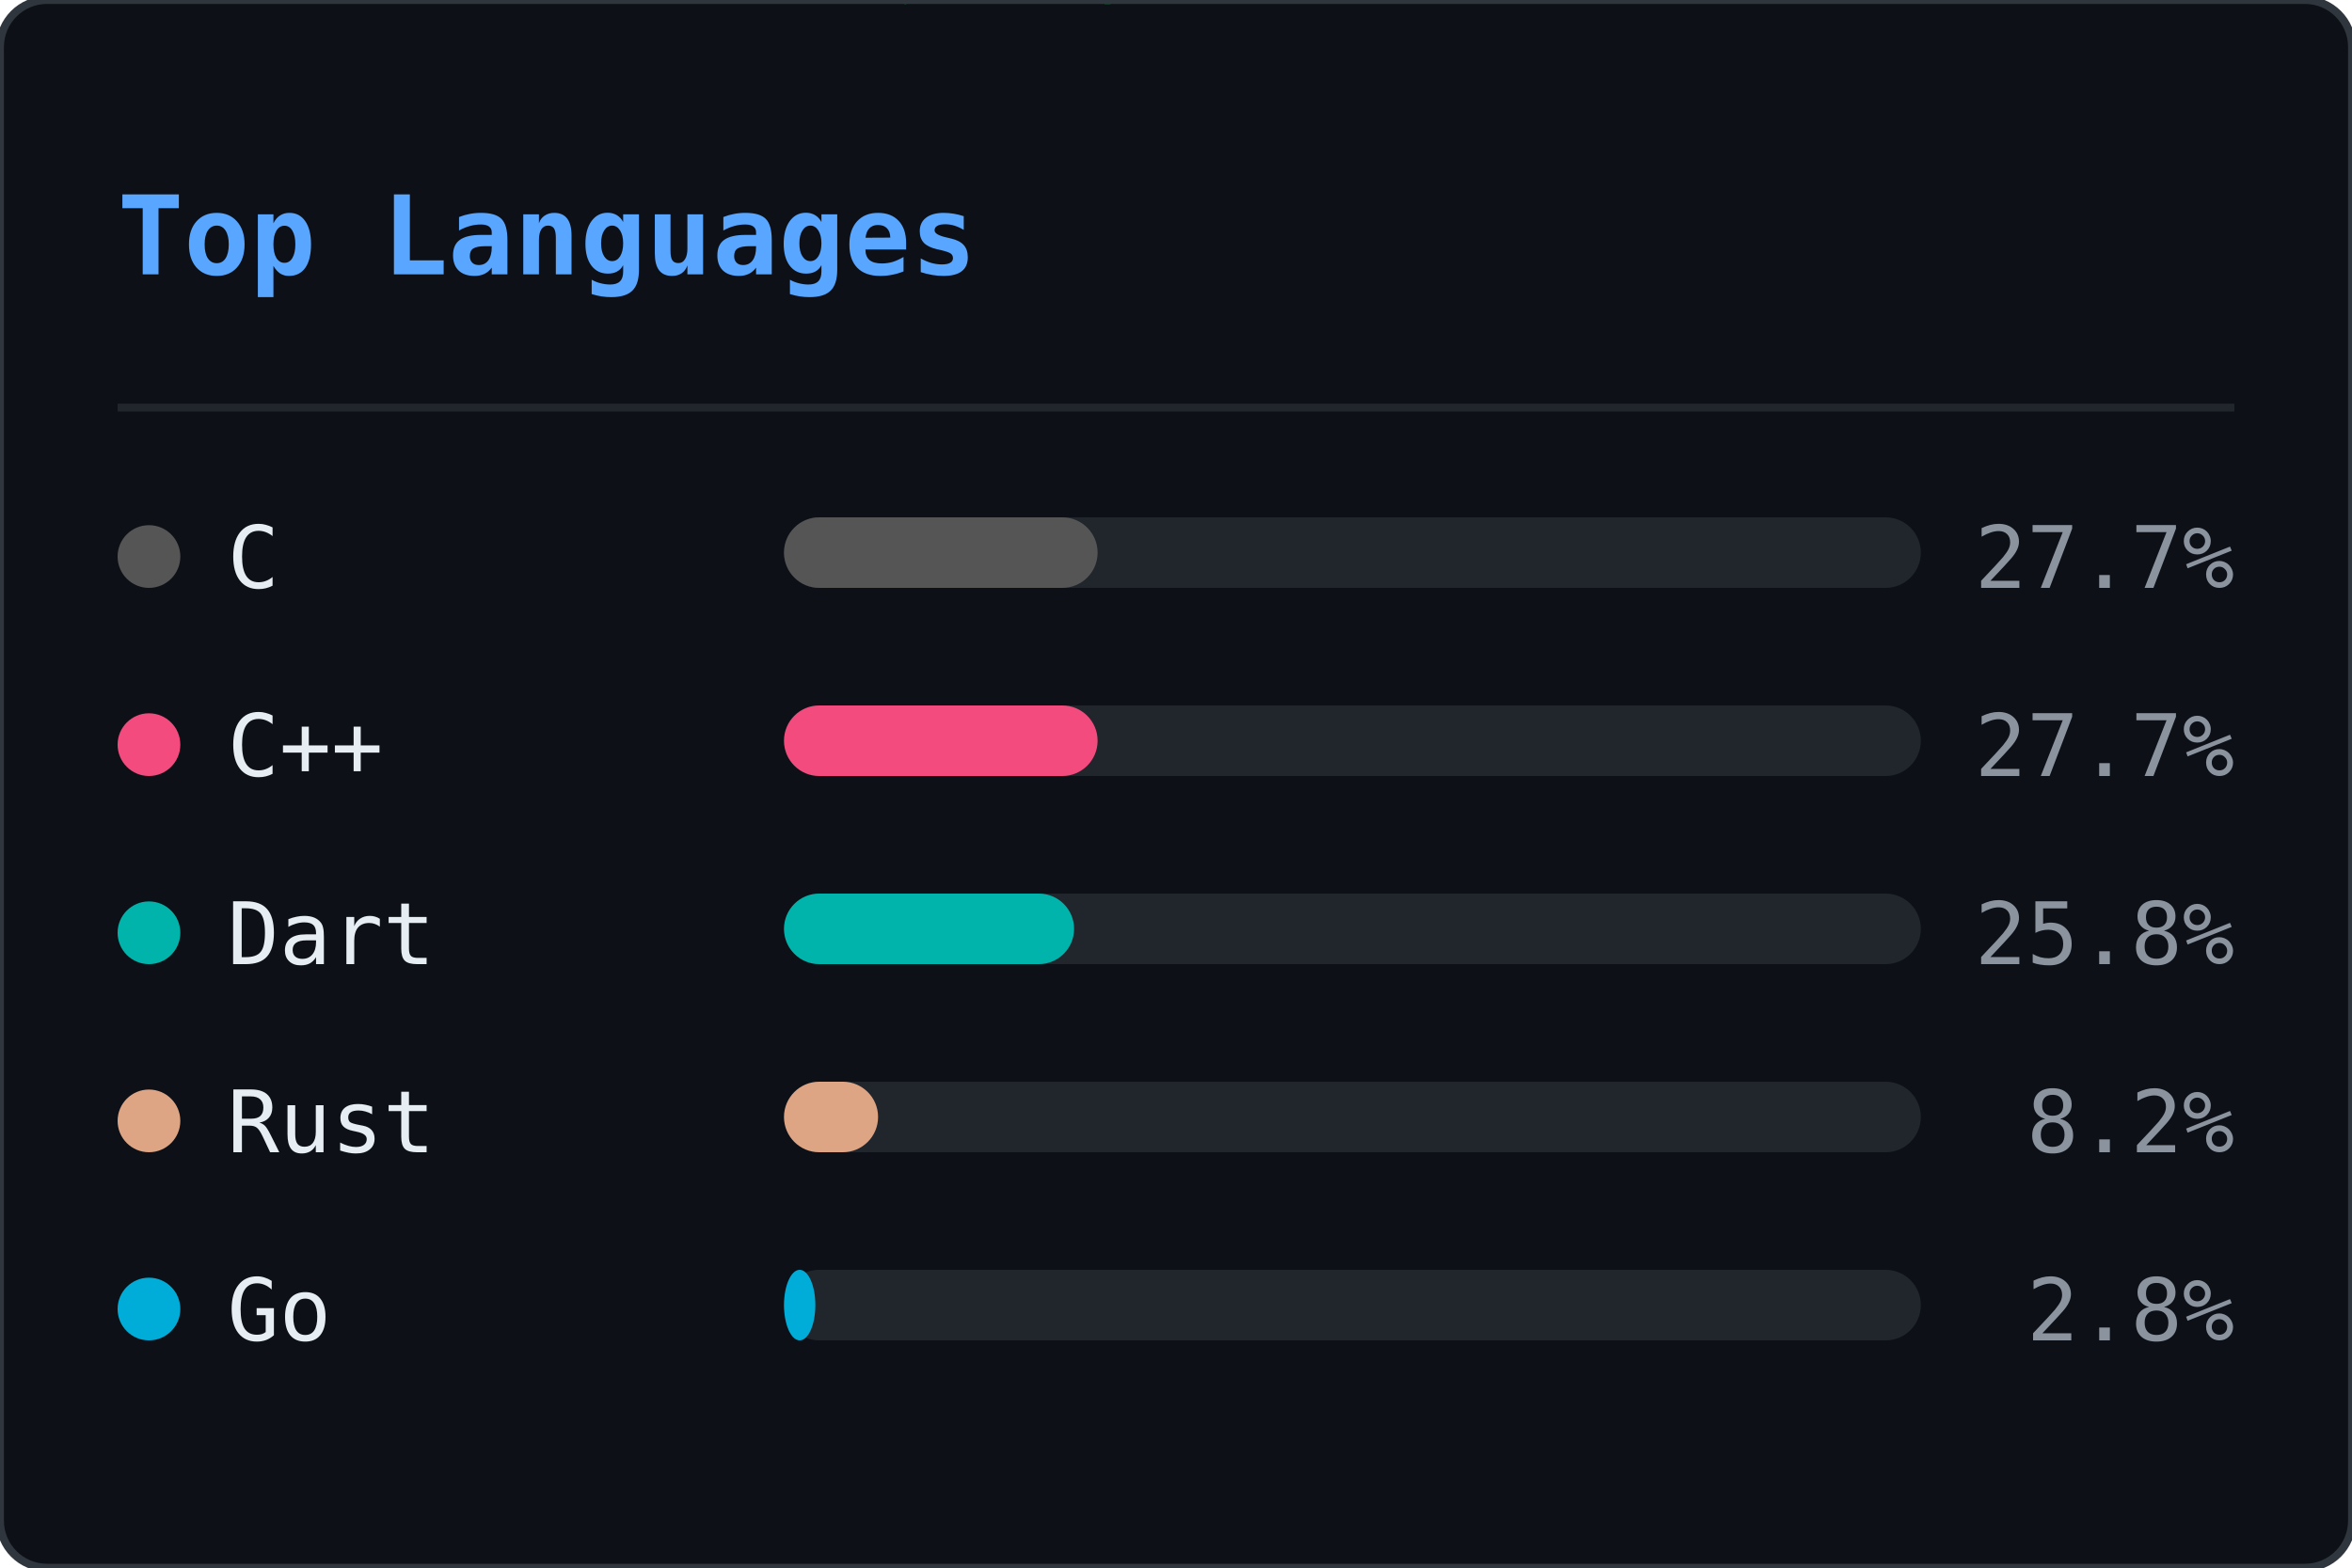
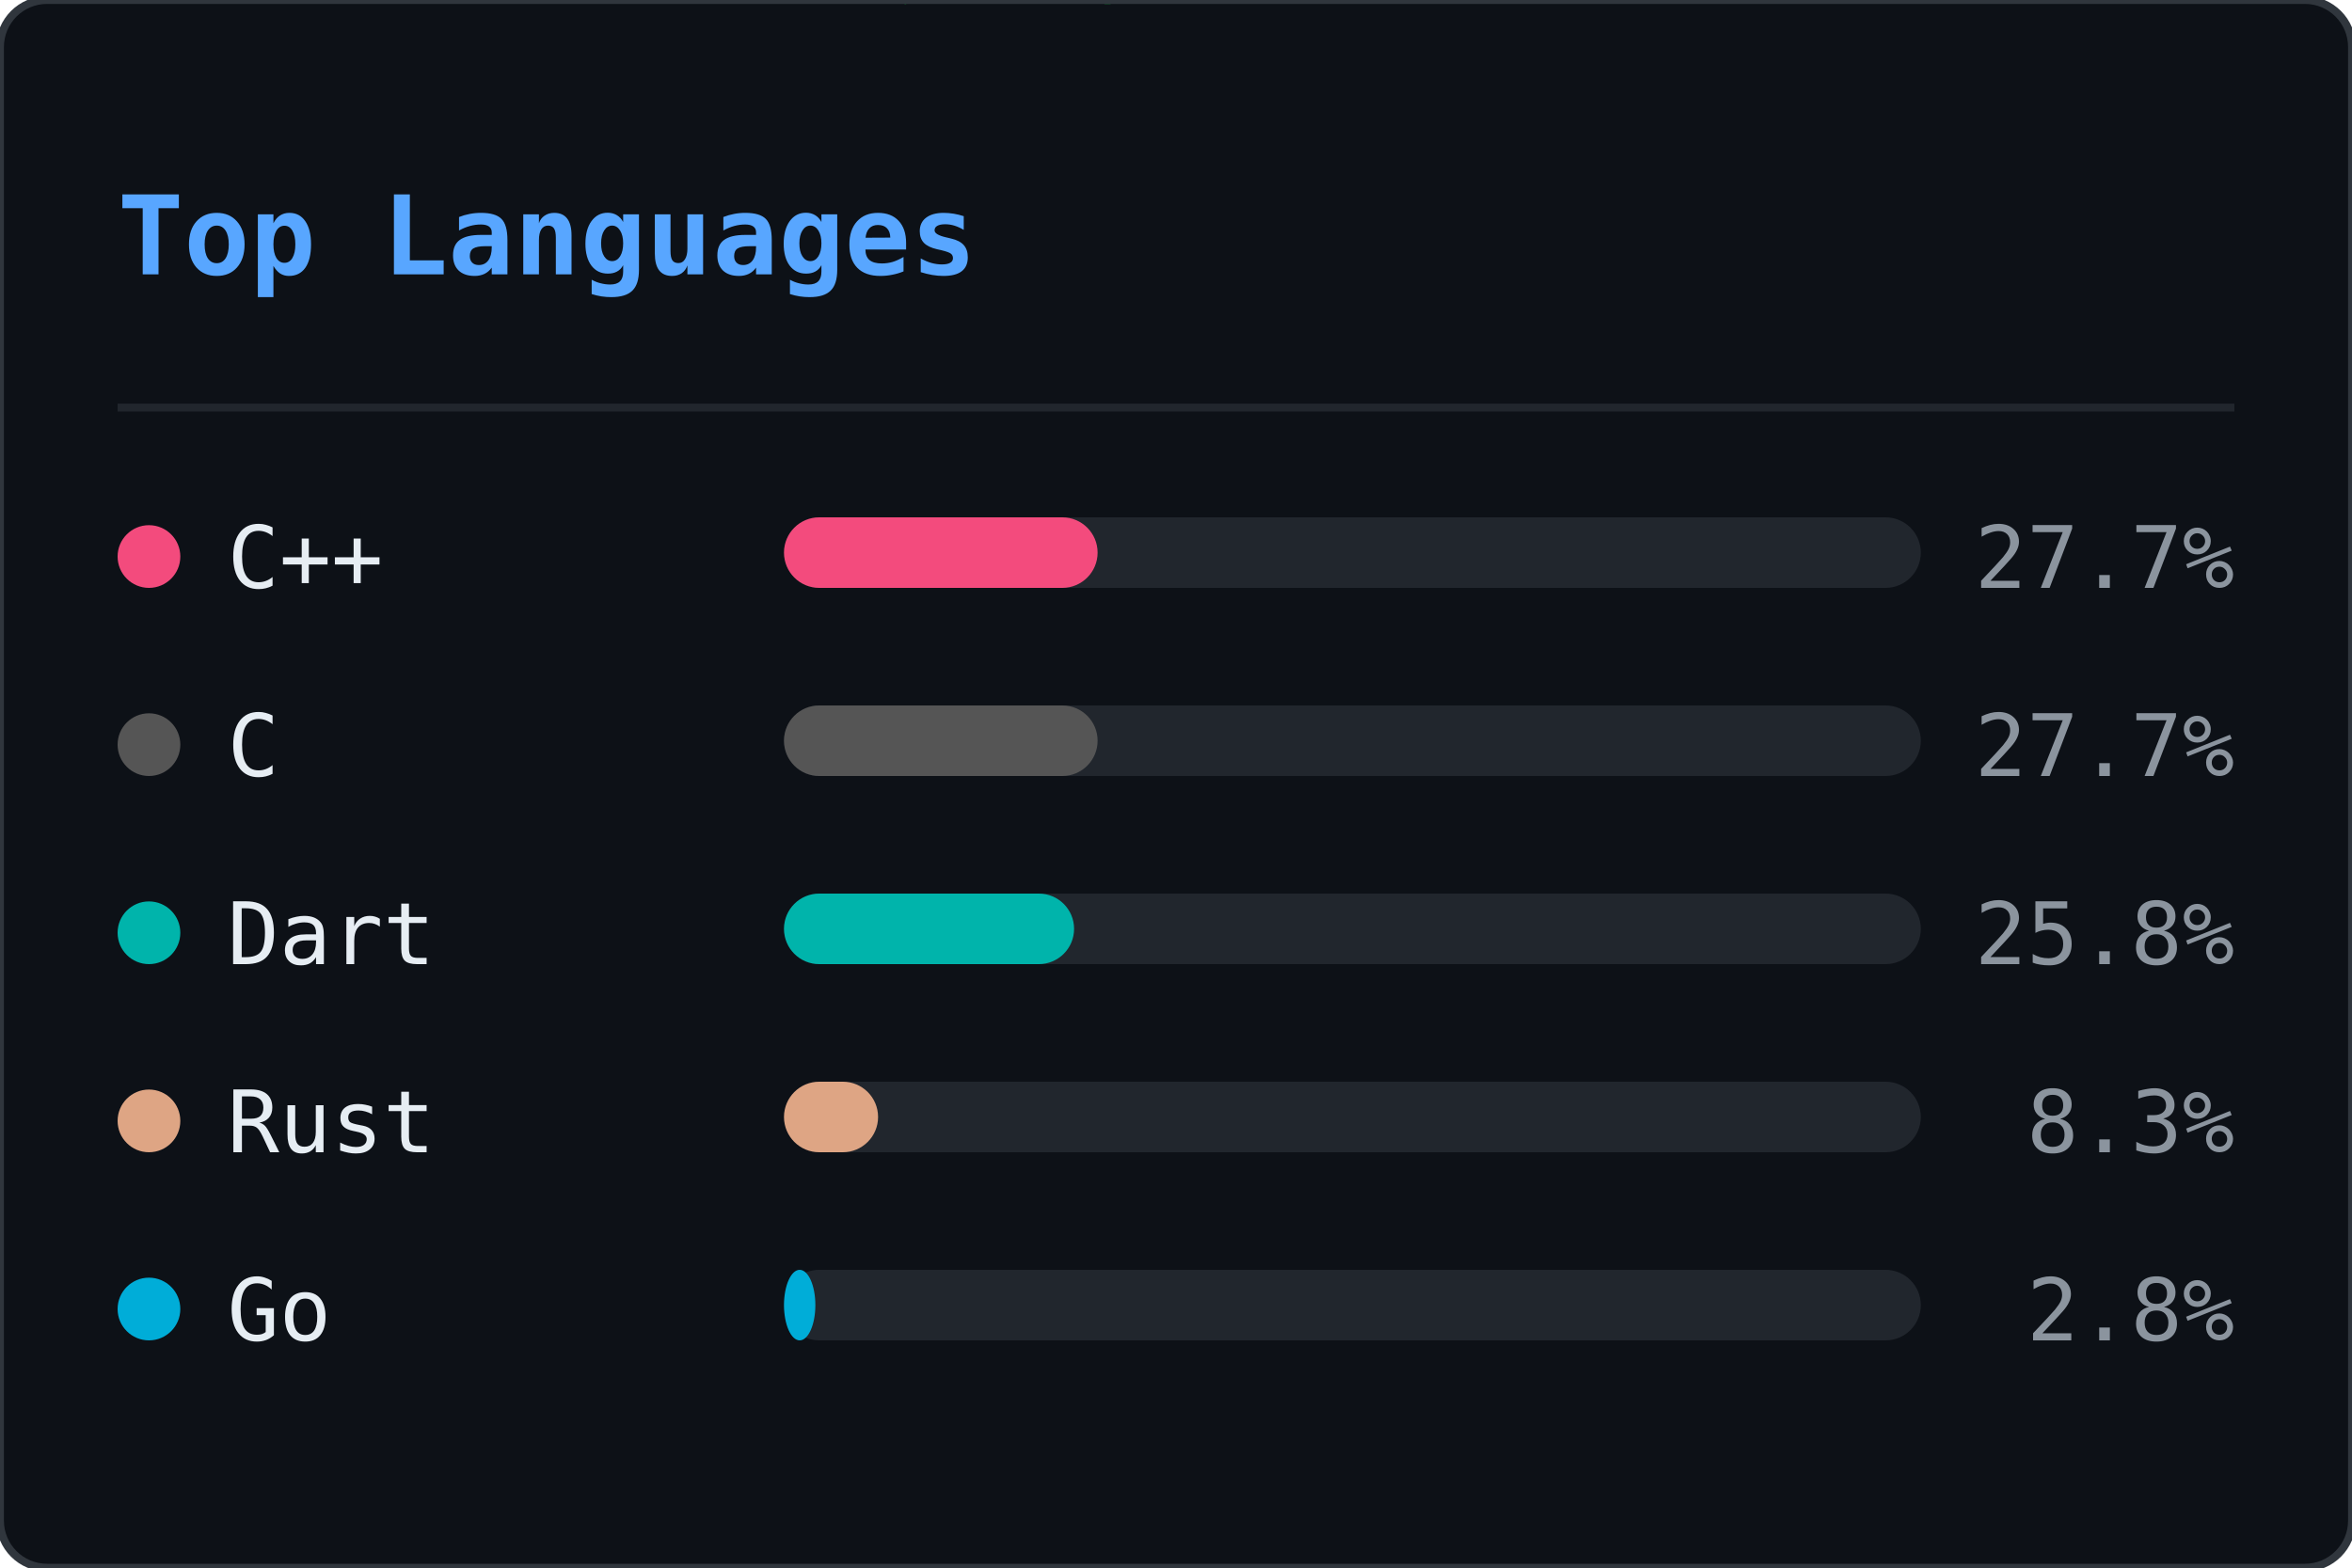
<svg xmlns="http://www.w3.org/2000/svg" width="300" height="200" viewBox="0 0 300 200">
  <defs>
    <clipPath id="ln-clip">
      <rect width="300" height="200" rx="6" />
    </clipPath>
  </defs>
  <rect width="300" height="200" rx="6" fill="#0d1117" />
  <g clip-path="url(#ln-clip)">
    <g opacity="0.22">
      <style>@keyframes ln0{from{transform:translateY(-46px)}to{transform:translateY(214px)}}@keyframes ln1{from{transform:translateY(-46px)}to{transform:translateY(214px)}}@keyframes ln2{from{transform:translateY(-46px)}to{transform:translateY(214px)}}@keyframes ln3{from{transform:translateY(-46px)}to{transform:translateY(214px)}}@keyframes ln4{from{transform:translateY(-46px)}to{transform:translateY(214px)}}@keyframes ln5{from{transform:translateY(-46px)}to{transform:translateY(214px)}}@keyframes ln6{from{transform:translateY(-46px)}to{transform:translateY(214px)}}@keyframes ln7{from{transform:translateY(-46px)}to{transform:translateY(214px)}}@keyframes ln8{from{transform:translateY(-46px)}to{transform:translateY(214px)}}@keyframes ln9{from{transform:translateY(-46px)}to{transform:translateY(214px)}}@keyframes ln10{from{transform:translateY(-46px)}to{transform:translateY(214px)}}@keyframes ln11{from{transform:translateY(-46px)}to{transform:translateY(214px)}}@keyframes ln12{from{transform:translateY(-46px)}to{transform:translateY(214px)}}@keyframes ln13{from{transform:translateY(-46px)}to{transform:translateY(214px)}}@keyframes ln14{from{transform:translateY(-46px)}to{transform:translateY(214px)}}@keyframes ln15{from{transform:translateY(-46px)}to{transform:translateY(214px)}}@keyframes ln16{from{transform:translateY(-46px)}to{transform:translateY(214px)}}@keyframes ln17{from{transform:translateY(-46px)}to{transform:translateY(214px)}}@keyframes ln18{from{transform:translateY(-46px)}to{transform:translateY(214px)}}@keyframes ln19{from{transform:translateY(-46px)}to{transform:translateY(214px)}}@keyframes ln20{from{transform:translateY(-46px)}to{transform:translateY(214px)}}@keyframes ln21{from{transform:translateY(-46px)}to{transform:translateY(214px)}}@keyframes ln22{from{transform:translateY(-46px)}to{transform:translateY(214px)}}</style>
      <g style="animation:ln0 1.92s linear infinite;animation-delay:-0.55s">
        <text x="93" y="0" font-family="monospace" font-size="12" fill="#00ff41">ｿ</text>
        <text x="93" y="-14" font-family="monospace" font-size="12" fill="#00ff41" opacity="0.75">7</text>
        <text x="93" y="-28" font-family="monospace" font-size="12" fill="#00ff41" opacity="0.50">3</text>
        <text x="93" y="-42" font-family="monospace" font-size="12" fill="#00ff41" opacity="0.25">ﾑ</text>
      </g>
      <g style="animation:ln1 2.40s linear infinite;animation-delay:-0.40s">
        <text x="41" y="0" font-family="monospace" font-size="12" fill="#00ff41">ｶ</text>
        <text x="41" y="-14" font-family="monospace" font-size="12" fill="#00ff41" opacity="0.75">ｭ</text>
        <text x="41" y="-28" font-family="monospace" font-size="12" fill="#00ff41" opacity="0.50">ｳ</text>
        <text x="41" y="-42" font-family="monospace" font-size="12" fill="#00ff41" opacity="0.25">ﾎ</text>
      </g>
      <g style="animation:ln2 2.75s linear infinite;animation-delay:-0.79s">
        <text x="205" y="0" font-family="monospace" font-size="12" fill="#00ff41">1</text>
        <text x="205" y="-14" font-family="monospace" font-size="12" fill="#00ff41" opacity="0.75">ﾀ</text>
        <text x="205" y="-28" font-family="monospace" font-size="12" fill="#00ff41" opacity="0.50">ﾓ</text>
        <text x="205" y="-42" font-family="monospace" font-size="12" fill="#00ff41" opacity="0.25">6</text>
      </g>
      <g style="animation:ln3 1.66s linear infinite;animation-delay:-0.60s">
        <text x="137" y="0" font-family="monospace" font-size="12" fill="#00ff41">ｮ</text>
        <text x="137" y="-14" font-family="monospace" font-size="12" fill="#00ff41" opacity="0.75">ｽ</text>
        <text x="137" y="-28" font-family="monospace" font-size="12" fill="#00ff41" opacity="0.50">ｾ</text>
        <text x="137" y="-42" font-family="monospace" font-size="12" fill="#00ff41" opacity="0.25">ｫ</text>
      </g>
      <g style="animation:ln4 2.63s linear infinite;animation-delay:-1.74s">
        <text x="37" y="0" font-family="monospace" font-size="12" fill="#00ff41">ｿ</text>
        <text x="37" y="-14" font-family="monospace" font-size="12" fill="#00ff41" opacity="0.75">ﾍ</text>
        <text x="37" y="-28" font-family="monospace" font-size="12" fill="#00ff41" opacity="0.50">ｨ</text>
        <text x="37" y="-42" font-family="monospace" font-size="12" fill="#00ff41" opacity="0.25">5</text>
      </g>
      <g style="animation:ln5 3.08s linear infinite;animation-delay:-2.49s">
        <text x="81" y="0" font-family="monospace" font-size="12" fill="#00ff41">2</text>
        <text x="81" y="-14" font-family="monospace" font-size="12" fill="#00ff41" opacity="0.75">ｻ</text>
        <text x="81" y="-28" font-family="monospace" font-size="12" fill="#00ff41" opacity="0.50">8</text>
        <text x="81" y="-42" font-family="monospace" font-size="12" fill="#00ff41" opacity="0.25">ﾑ</text>
      </g>
      <g style="animation:ln6 1.75s linear infinite;animation-delay:-1.65s">
        <text x="149" y="0" font-family="monospace" font-size="12" fill="#00ff41">ﾔ</text>
        <text x="149" y="-14" font-family="monospace" font-size="12" fill="#00ff41" opacity="0.75">6</text>
        <text x="149" y="-28" font-family="monospace" font-size="12" fill="#00ff41" opacity="0.50">ﾓ</text>
        <text x="149" y="-42" font-family="monospace" font-size="12" fill="#00ff41" opacity="0.25">ﾑ</text>
      </g>
      <g style="animation:ln7 2.87s linear infinite;animation-delay:-0.22s">
        <text x="133" y="0" font-family="monospace" font-size="12" fill="#00ff41">ｺ</text>
        <text x="133" y="-14" font-family="monospace" font-size="12" fill="#00ff41" opacity="0.75">ｬ</text>
        <text x="133" y="-28" font-family="monospace" font-size="12" fill="#00ff41" opacity="0.50">ﾋ</text>
        <text x="133" y="-42" font-family="monospace" font-size="12" fill="#00ff41" opacity="0.25">6</text>
      </g>
      <g style="animation:ln8 2.04s linear infinite;animation-delay:-0.62s">
        <text x="113" y="0" font-family="monospace" font-size="12" fill="#00ff41">ｩ</text>
        <text x="113" y="-14" font-family="monospace" font-size="12" fill="#00ff41" opacity="0.75">ﾘ</text>
        <text x="113" y="-28" font-family="monospace" font-size="12" fill="#00ff41" opacity="0.50">ﾂ</text>
        <text x="113" y="-42" font-family="monospace" font-size="12" fill="#00ff41" opacity="0.25">0</text>
      </g>
      <g style="animation:ln9 2.67s linear infinite;animation-delay:-1.60s">
        <text x="17" y="0" font-family="monospace" font-size="12" fill="#00ff41">ﾎ</text>
        <text x="17" y="-14" font-family="monospace" font-size="12" fill="#00ff41" opacity="0.75">5</text>
        <text x="17" y="-28" font-family="monospace" font-size="12" fill="#00ff41" opacity="0.50">ｵ</text>
        <text x="17" y="-42" font-family="monospace" font-size="12" fill="#00ff41" opacity="0.25">5</text>
      </g>
      <g style="animation:ln10 1.99s linear infinite;animation-delay:-0.10s">
        <text x="225" y="0" font-family="monospace" font-size="12" fill="#00ff41">ﾊ</text>
        <text x="225" y="-14" font-family="monospace" font-size="12" fill="#00ff41" opacity="0.75">ﾗ</text>
        <text x="225" y="-28" font-family="monospace" font-size="12" fill="#00ff41" opacity="0.50">ｧ</text>
        <text x="225" y="-42" font-family="monospace" font-size="12" fill="#00ff41" opacity="0.25">ｺ</text>
      </g>
      <g style="animation:ln11 1.72s linear infinite;animation-delay:-0.65s">
        <text x="105" y="0" font-family="monospace" font-size="12" fill="#00ff41">ﾁ</text>
        <text x="105" y="-14" font-family="monospace" font-size="12" fill="#00ff41" opacity="0.75">ｹ</text>
        <text x="105" y="-28" font-family="monospace" font-size="12" fill="#00ff41" opacity="0.50">ﾒ</text>
        <text x="105" y="-42" font-family="monospace" font-size="12" fill="#00ff41" opacity="0.25">ﾎ</text>
      </g>
      <g style="animation:ln12 1.89s linear infinite;animation-delay:-1.40s">
        <text x="157" y="0" font-family="monospace" font-size="12" fill="#00ff41">ﾝ</text>
        <text x="157" y="-14" font-family="monospace" font-size="12" fill="#00ff41" opacity="0.75">ﾊ</text>
        <text x="157" y="-28" font-family="monospace" font-size="12" fill="#00ff41" opacity="0.50">ﾀ</text>
        <text x="157" y="-42" font-family="monospace" font-size="12" fill="#00ff41" opacity="0.25">ｲ</text>
      </g>
      <g style="animation:ln13 1.87s linear infinite;animation-delay:-0.50s">
        <text x="65" y="0" font-family="monospace" font-size="12" fill="#00ff41">ｪ</text>
        <text x="65" y="-14" font-family="monospace" font-size="12" fill="#00ff41" opacity="0.75">ｮ</text>
        <text x="65" y="-28" font-family="monospace" font-size="12" fill="#00ff41" opacity="0.50">ﾏ</text>
        <text x="65" y="-42" font-family="monospace" font-size="12" fill="#00ff41" opacity="0.25">1</text>
      </g>
      <g style="animation:ln14 3.09s linear infinite;animation-delay:-1.87s">
        <text x="17" y="0" font-family="monospace" font-size="12" fill="#00ff41">ﾜ</text>
        <text x="17" y="-14" font-family="monospace" font-size="12" fill="#00ff41" opacity="0.75">ﾐ</text>
        <text x="17" y="-28" font-family="monospace" font-size="12" fill="#00ff41" opacity="0.50">ｸ</text>
        <text x="17" y="-42" font-family="monospace" font-size="12" fill="#00ff41" opacity="0.25">ｪ</text>
      </g>
      <g style="animation:ln15 1.72s linear infinite;animation-delay:-0.81s">
        <text x="133" y="0" font-family="monospace" font-size="12" fill="#00ff41">5</text>
        <text x="133" y="-14" font-family="monospace" font-size="12" fill="#00ff41" opacity="0.75">ｹ</text>
        <text x="133" y="-28" font-family="monospace" font-size="12" fill="#00ff41" opacity="0.50">0</text>
        <text x="133" y="-42" font-family="monospace" font-size="12" fill="#00ff41" opacity="0.25">ﾅ</text>
      </g>
      <g style="animation:ln16 2.04s linear infinite;animation-delay:-0.70s">
        <text x="41" y="0" font-family="monospace" font-size="12" fill="#00ff41">ｫ</text>
        <text x="41" y="-14" font-family="monospace" font-size="12" fill="#00ff41" opacity="0.75">ﾑ</text>
        <text x="41" y="-28" font-family="monospace" font-size="12" fill="#00ff41" opacity="0.50">8</text>
        <text x="41" y="-42" font-family="monospace" font-size="12" fill="#00ff41" opacity="0.25">ﾆ</text>
      </g>
      <g style="animation:ln17 2.90s linear infinite;animation-delay:-0.60s">
        <text x="89" y="0" font-family="monospace" font-size="12" fill="#00ff41">ｼ</text>
        <text x="89" y="-14" font-family="monospace" font-size="12" fill="#00ff41" opacity="0.75">ﾒ</text>
        <text x="89" y="-28" font-family="monospace" font-size="12" fill="#00ff41" opacity="0.50">ﾏ</text>
        <text x="89" y="-42" font-family="monospace" font-size="12" fill="#00ff41" opacity="0.25">9</text>
      </g>
      <g style="animation:ln18 1.79s linear infinite;animation-delay:-0.72s">
        <text x="261" y="0" font-family="monospace" font-size="12" fill="#00ff41">ﾗ</text>
        <text x="261" y="-14" font-family="monospace" font-size="12" fill="#00ff41" opacity="0.75">ﾝ</text>
        <text x="261" y="-28" font-family="monospace" font-size="12" fill="#00ff41" opacity="0.50">ﾚ</text>
        <text x="261" y="-42" font-family="monospace" font-size="12" fill="#00ff41" opacity="0.25">9</text>
      </g>
      <g style="animation:ln19 2.43s linear infinite;animation-delay:-2.21s">
        <text x="265" y="0" font-family="monospace" font-size="12" fill="#00ff41">8</text>
        <text x="265" y="-14" font-family="monospace" font-size="12" fill="#00ff41" opacity="0.75">ｽ</text>
        <text x="265" y="-28" font-family="monospace" font-size="12" fill="#00ff41" opacity="0.50">6</text>
        <text x="265" y="-42" font-family="monospace" font-size="12" fill="#00ff41" opacity="0.25">ﾗ</text>
      </g>
      <g style="animation:ln20 1.60s linear infinite;animation-delay:-0.29s">
        <text x="109" y="0" font-family="monospace" font-size="12" fill="#00ff41">ﾌ</text>
        <text x="109" y="-14" font-family="monospace" font-size="12" fill="#00ff41" opacity="0.75">ｧ</text>
        <text x="109" y="-28" font-family="monospace" font-size="12" fill="#00ff41" opacity="0.50">ﾅ</text>
        <text x="109" y="-42" font-family="monospace" font-size="12" fill="#00ff41" opacity="0.25">ﾒ</text>
      </g>
      <g style="animation:ln21 1.83s linear infinite;animation-delay:-1.82s">
        <text x="281" y="0" font-family="monospace" font-size="12" fill="#00ff41">ﾁ</text>
        <text x="281" y="-14" font-family="monospace" font-size="12" fill="#00ff41" opacity="0.75">ﾔ</text>
        <text x="281" y="-28" font-family="monospace" font-size="12" fill="#00ff41" opacity="0.50">4</text>
        <text x="281" y="-42" font-family="monospace" font-size="12" fill="#00ff41" opacity="0.25">ｲ</text>
      </g>
      <g style="animation:ln22 2.18s linear infinite;animation-delay:-0.55s">
        <text x="193" y="0" font-family="monospace" font-size="12" fill="#00ff41">8</text>
        <text x="193" y="-14" font-family="monospace" font-size="12" fill="#00ff41" opacity="0.75">ｽ</text>
        <text x="193" y="-28" font-family="monospace" font-size="12" fill="#00ff41" opacity="0.50">ﾓ</text>
        <text x="193" y="-42" font-family="monospace" font-size="12" fill="#00ff41" opacity="0.25">0</text>
      </g>
    </g>
  </g>
  <rect width="300" height="200" rx="6" fill="none" stroke="#30363d" stroke-width="1" />
  <text x="15" y="35" font-family="monospace" font-size="14" font-weight="600" fill="#58a6ff">Top Languages</text>
  <line x1="15" y1="52" x2="285" y2="52" stroke="#21262d" stroke-width="1" />
-   <circle cx="19" cy="71" r="4" fill="#555555" />
-   <text x="29" y="75" font-family="monospace" font-size="11" fill="#e6edf3">C</text>
+   <circle cx="19" cy="71" r="4" fill="#f34b7d" />
+   <text x="29" y="75" font-family="monospace" font-size="11" fill="#e6edf3">C++</text>
  <rect x="100" y="66" width="145" height="9" rx="4.5" fill="#21262d" />
-   <rect x="100" y="66" width="40" height="9" rx="4.5" fill="#555555" />
+   <rect x="100" y="66" width="40" height="9" rx="4.5" fill="#f34b7d" />
  <text x="285" y="75" text-anchor="end" font-family="monospace" font-size="11" fill="#8b949e">27.7%</text>
-   <circle cx="19" cy="95" r="4" fill="#f34b7d" />
-   <text x="29" y="99" font-family="monospace" font-size="11" fill="#e6edf3">C++</text>
+   <circle cx="19" cy="95" r="4" fill="#555555" />
+   <text x="29" y="99" font-family="monospace" font-size="11" fill="#e6edf3">C</text>
  <rect x="100" y="90" width="145" height="9" rx="4.5" fill="#21262d" />
-   <rect x="100" y="90" width="40" height="9" rx="4.5" fill="#f34b7d" />
+   <rect x="100" y="90" width="40" height="9" rx="4.5" fill="#555555" />
  <text x="285" y="99" text-anchor="end" font-family="monospace" font-size="11" fill="#8b949e">27.7%</text>
  <circle cx="19" cy="119" r="4" fill="#00B4AB" />
  <text x="29" y="123" font-family="monospace" font-size="11" fill="#e6edf3">Dart</text>
  <rect x="100" y="114" width="145" height="9" rx="4.5" fill="#21262d" />
  <rect x="100" y="114" width="37" height="9" rx="4.5" fill="#00B4AB" />
  <text x="285" y="123" text-anchor="end" font-family="monospace" font-size="11" fill="#8b949e">25.8%</text>
  <circle cx="19" cy="143" r="4" fill="#dea584" />
  <text x="29" y="147" font-family="monospace" font-size="11" fill="#e6edf3">Rust</text>
  <rect x="100" y="138" width="145" height="9" rx="4.5" fill="#21262d" />
  <rect x="100" y="138" width="12" height="9" rx="4.5" fill="#dea584" />
-   <text x="285" y="147" text-anchor="end" font-family="monospace" font-size="11" fill="#8b949e">8.2%</text>
+   <text x="285" y="147" text-anchor="end" font-family="monospace" font-size="11" fill="#8b949e">8.3%</text>
  <circle cx="19" cy="167" r="4" fill="#00ADD8" />
  <text x="29" y="171" font-family="monospace" font-size="11" fill="#e6edf3">Go</text>
  <rect x="100" y="162" width="145" height="9" rx="4.5" fill="#21262d" />
  <rect x="100" y="162" width="4" height="9" rx="4.5" fill="#00ADD8" />
  <text x="285" y="171" text-anchor="end" font-family="monospace" font-size="11" fill="#8b949e">2.8%</text>
</svg>
